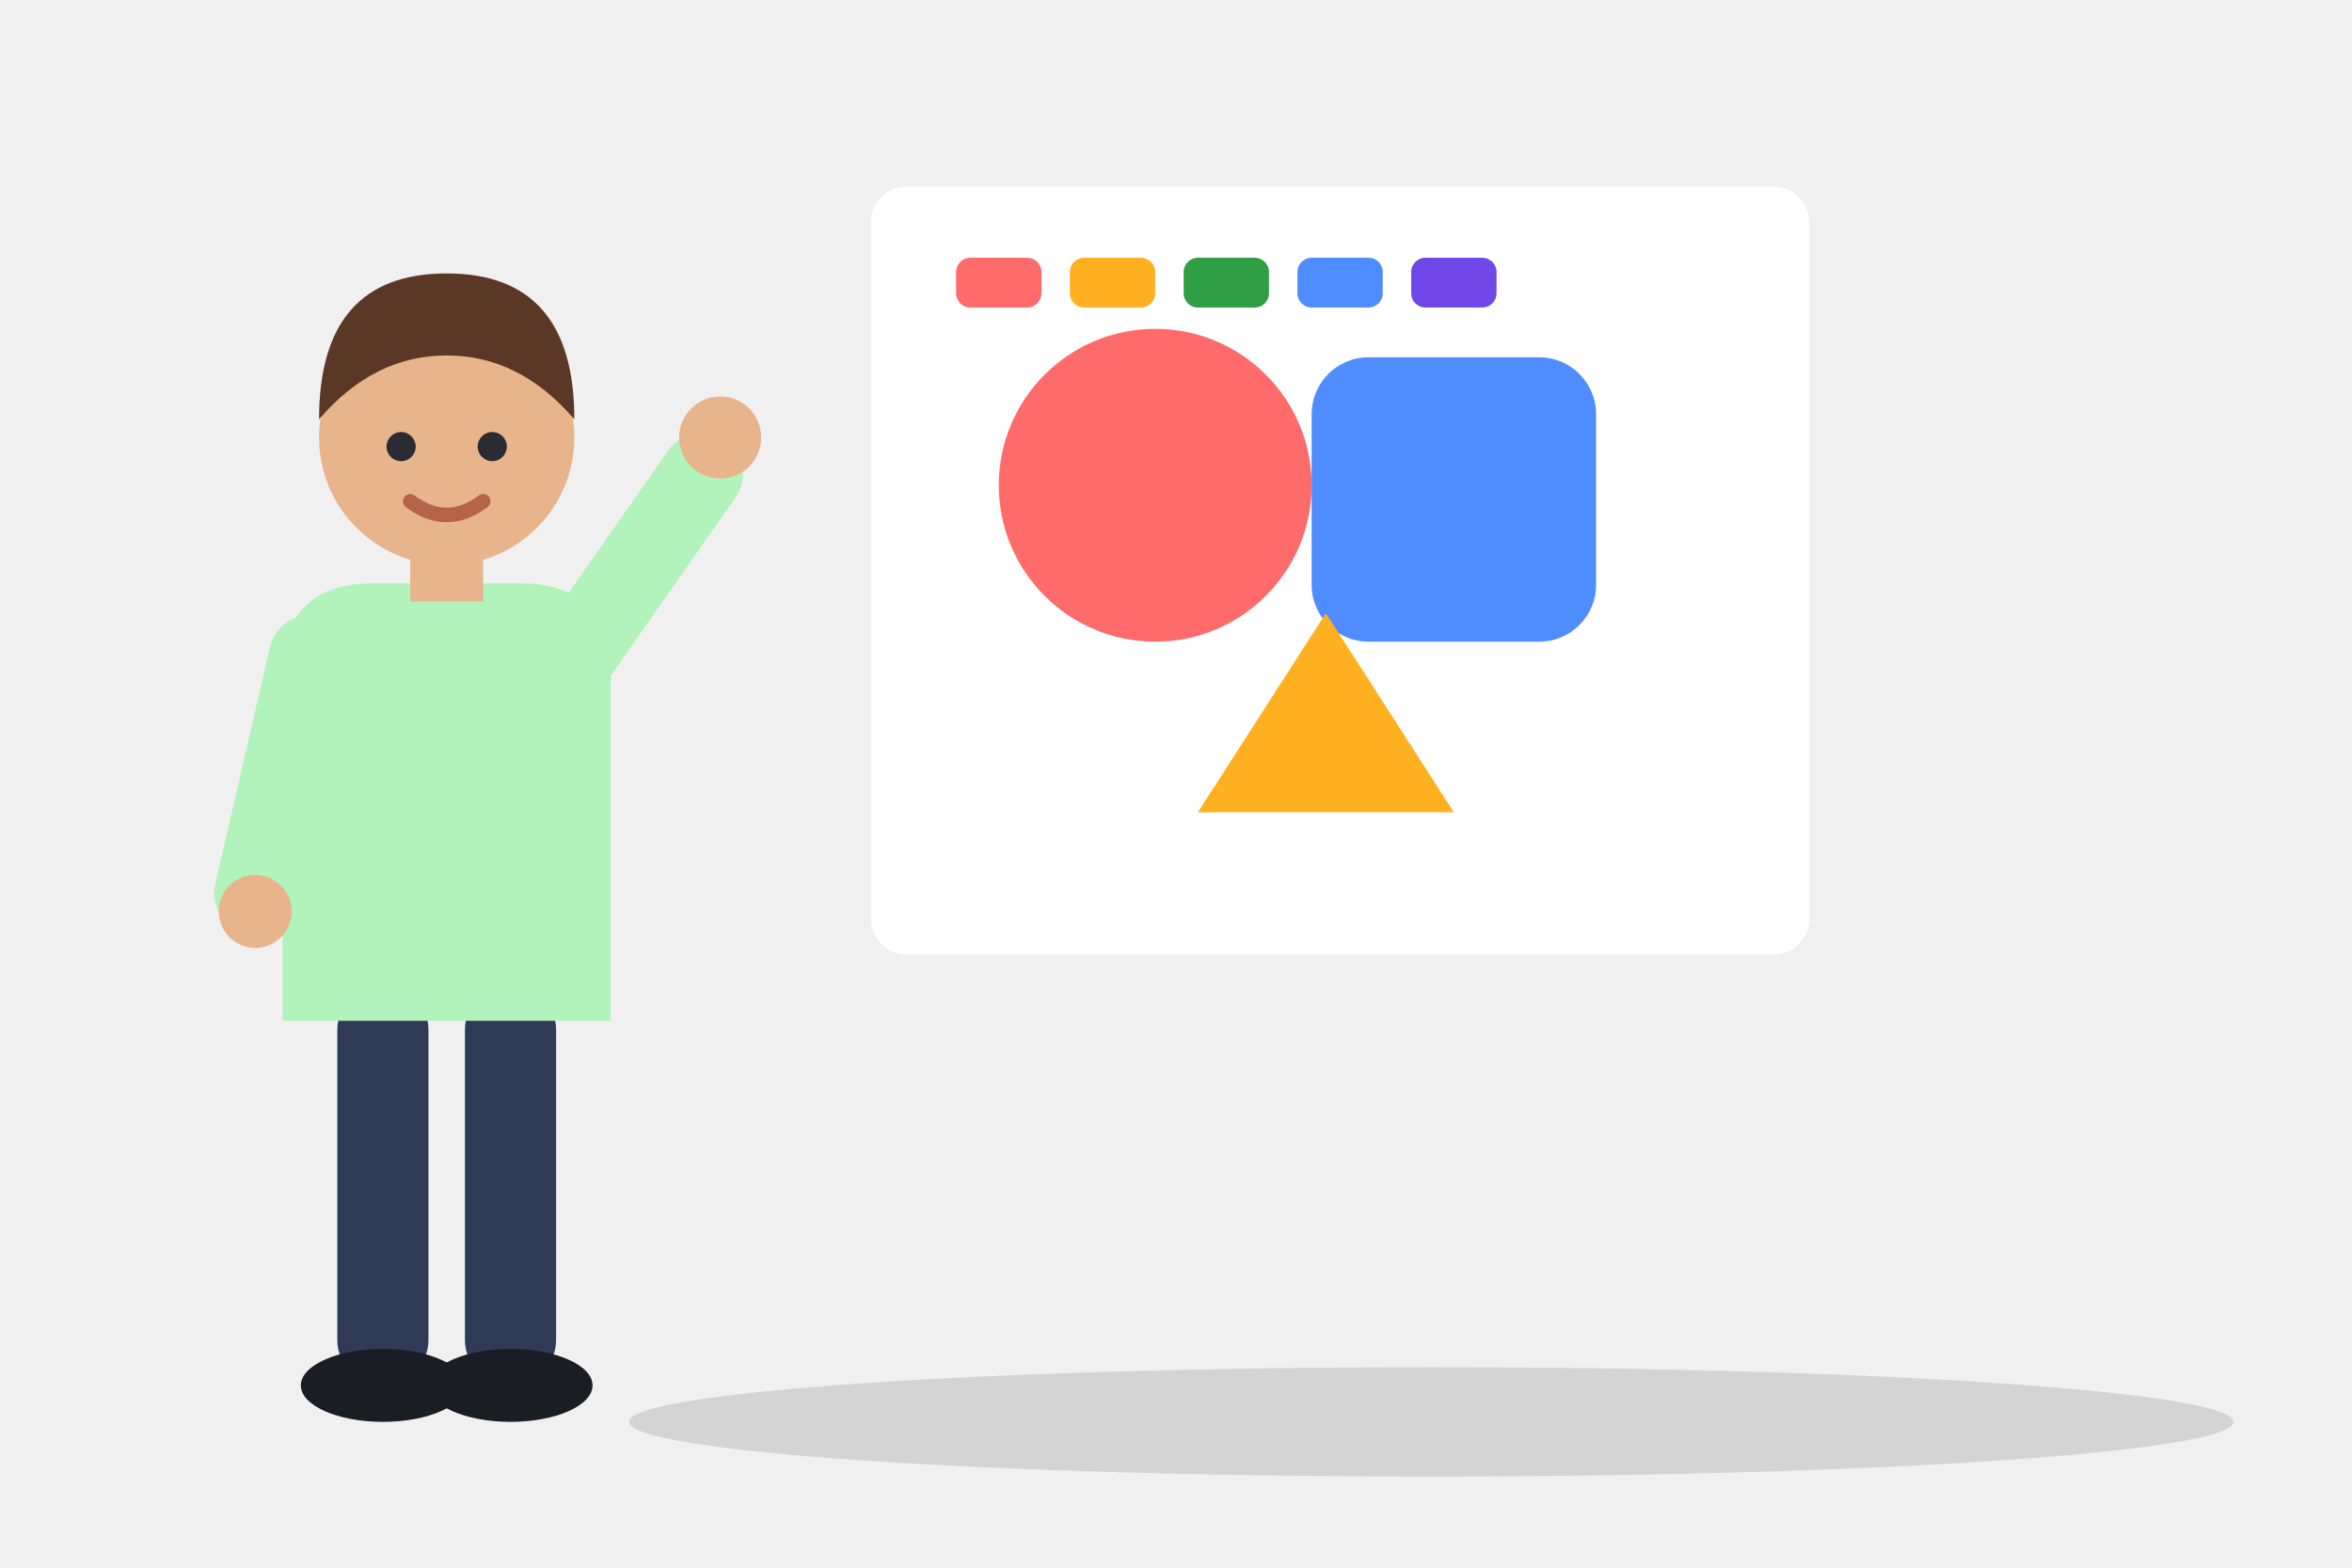
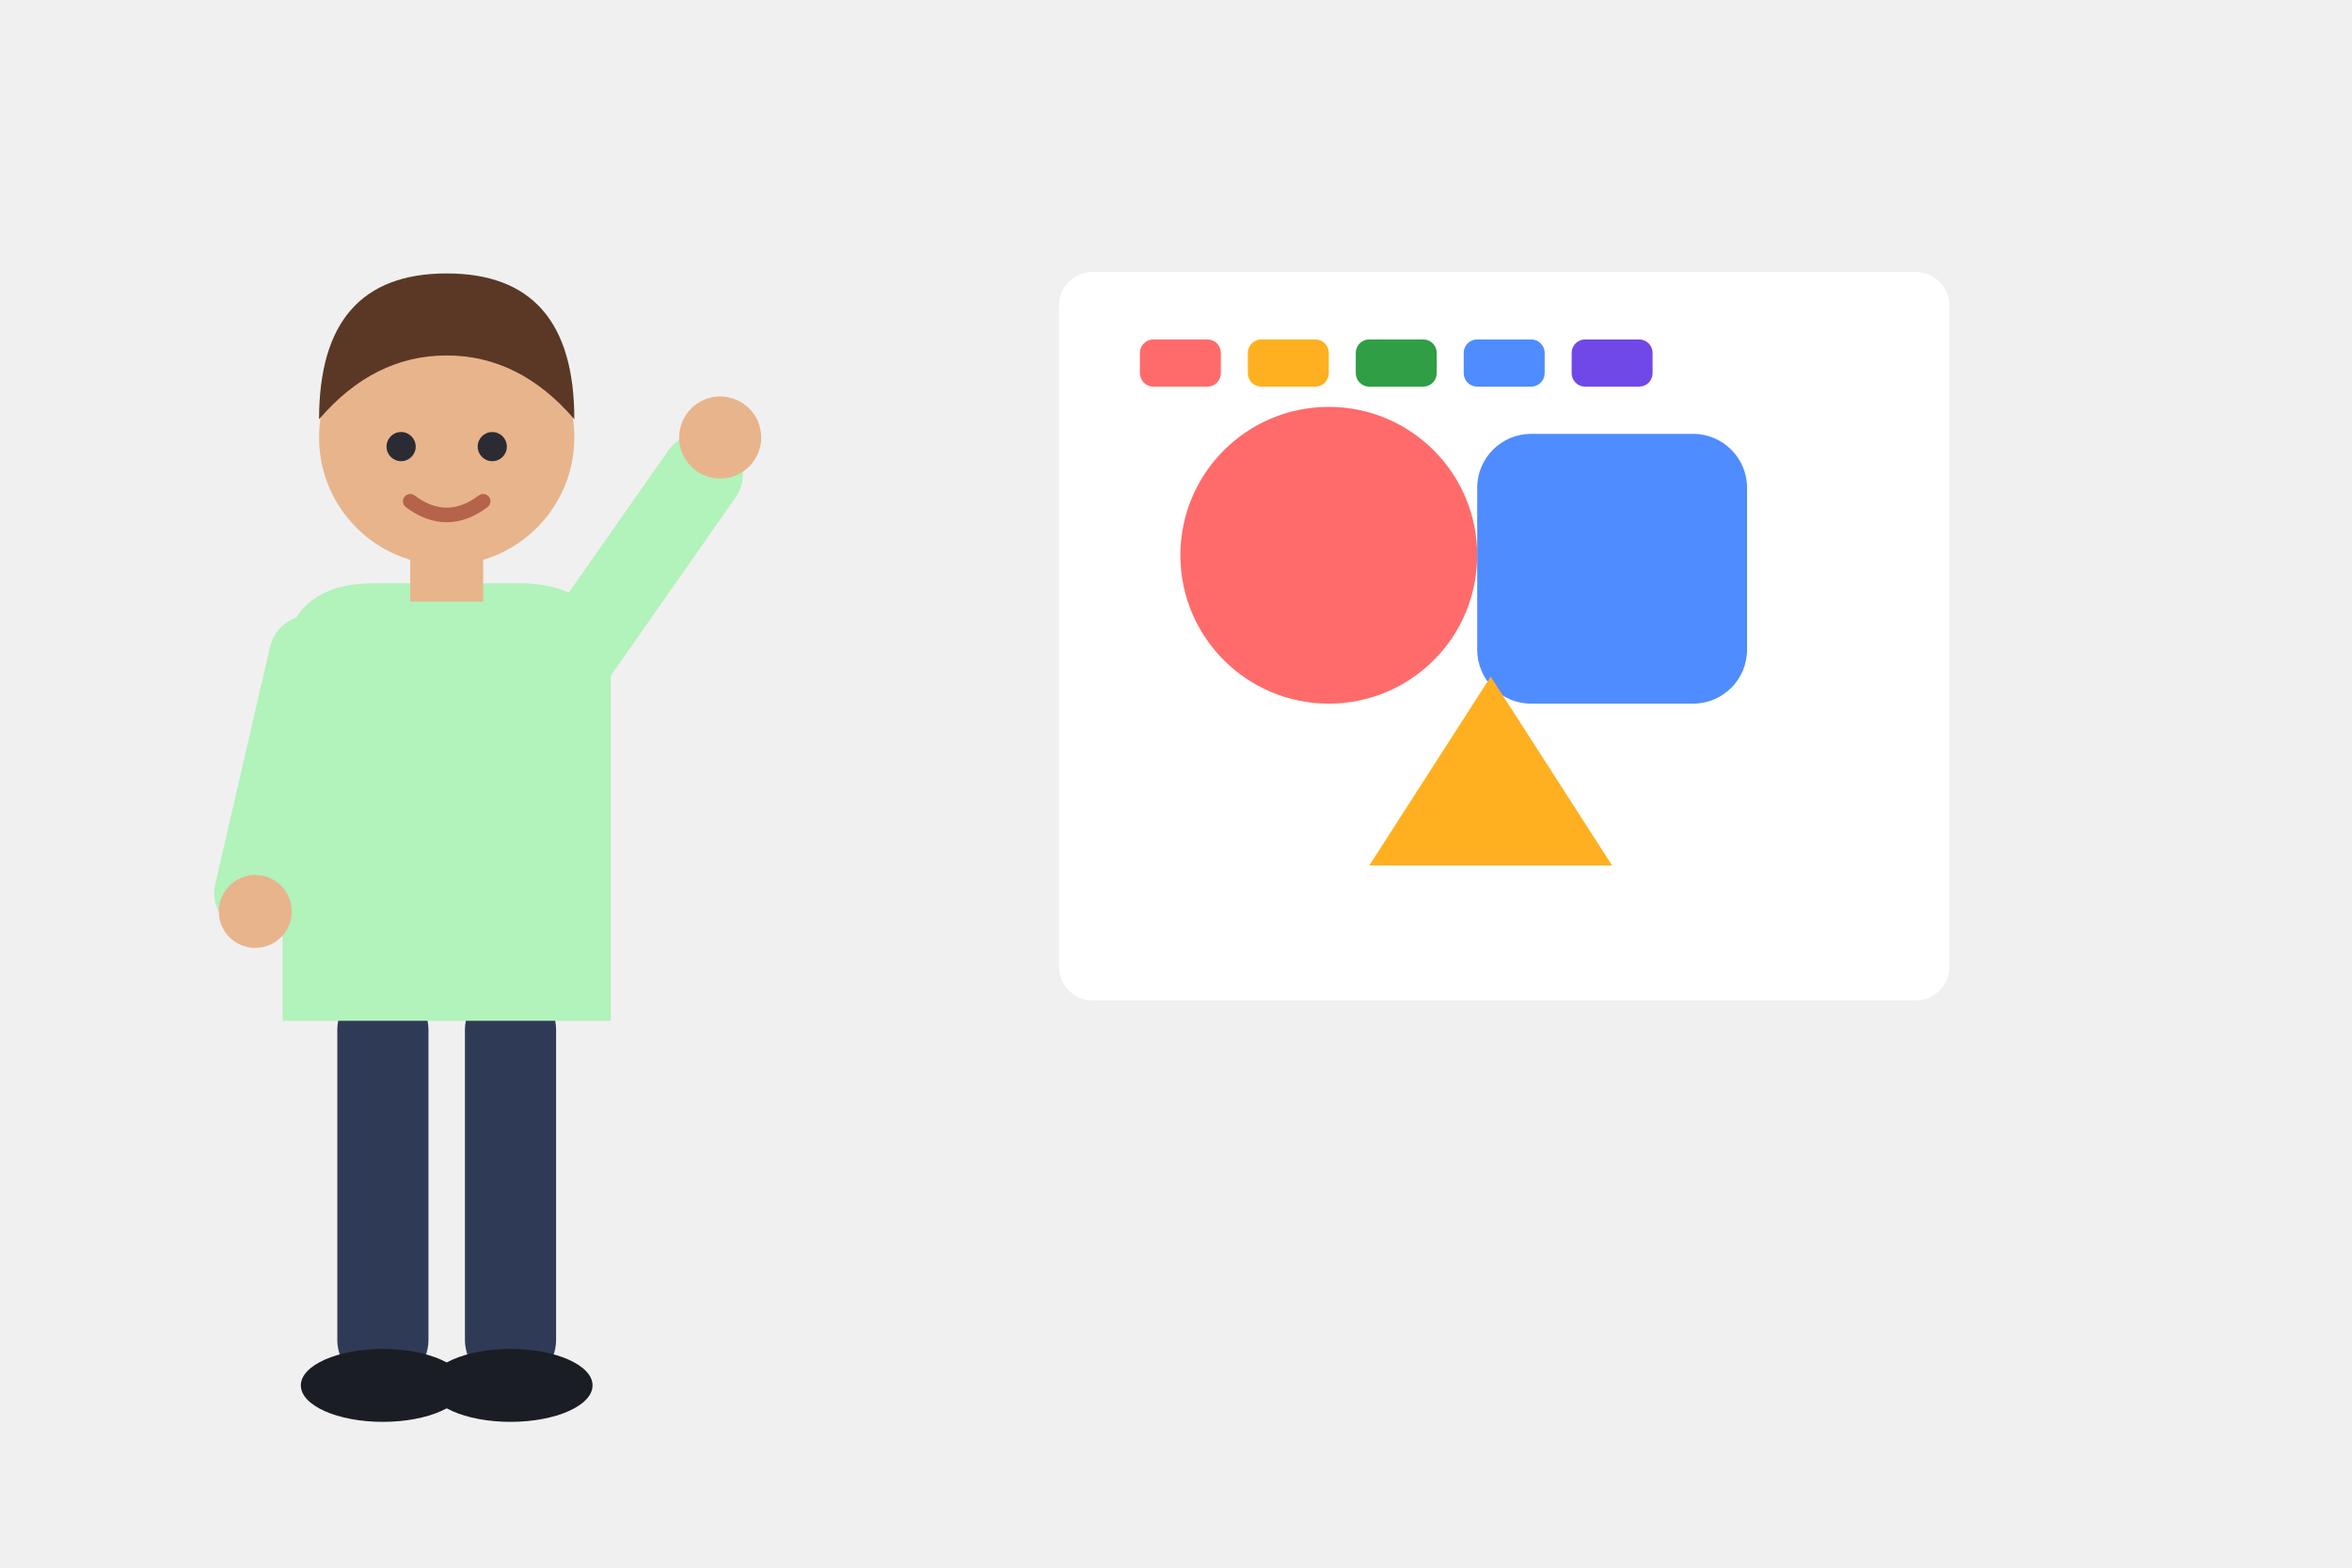
<svg xmlns="http://www.w3.org/2000/svg" viewBox="18 26 248 172" width="300" height="200">
-   <ellipse cx="170" cy="182" rx="88" ry="6" fill="#000" opacity=".12" />
-   <g transform="translate(82 34) scale(.78)">
+   <g transform="translate(104 44) scale(.74)">
    <g>
      <rect x="34" y="16" width="132" height="108" rx="5" fill="#fff" />
      <circle cx="74" cy="58" r="22" fill="#FF6B6B" />
      <rect x="96" y="40" width="40" height="40" rx="8" fill="#4F8CFF" />
      <path d="M80 104l18-28 18 28z" fill="#FFB020" />
      <rect x="46" y="26" width="12" height="7" rx="2" fill="#FF6B6B" />
      <rect x="62" y="26" width="12" height="7" rx="2" fill="#FFB020" />
      <rect x="78" y="26" width="12" height="7" rx="2" fill="#2F9E44" />
      <rect x="94" y="26" width="12" height="7" rx="2" fill="#4F8CFF" />
      <rect x="110" y="26" width="12" height="7" rx="2" fill="#7048E8" />
    </g>
  </g>
  <rect x="50" y="134" width="10" height="44" rx="5" fill="#2F3A56" />
  <rect x="64" y="134" width="10" height="44" rx="5" fill="#2F3A56" />
  <ellipse cx="55" cy="178" rx="9" ry="4" fill="#1A1D24" />
  <ellipse cx="69" cy="178" rx="9" ry="4" fill="#1A1D24" />
  <path d="M44 100q0-10 10-10h16q10 0 10 10v38h-36z" fill="#B2F2BB" />
  <rect x="58" y="84" width="8" height="8" fill="#E8B48C" />
  <circle cx="62" cy="74" r="14" fill="#E8B48C" />
  <path d="M48 72q0-16 14-16t14 16q-6-7-14-7t-14 7z" fill="#5A3825" />
  <circle cx="57" cy="75" r="1.6" fill="#2B2B33" />
  <circle cx="67" cy="75" r="1.6" fill="#2B2B33" />
  <path d="M58 81q4 3 8 0" fill="none" stroke="#B5634B" stroke-width="1.6" stroke-linecap="round" />
  <path d="M76 98l14-20" stroke="#B2F2BB" stroke-width="9" stroke-linecap="round" />
  <circle cx="92" cy="74" r="4.5" fill="#E8B48C" />
  <path d="M47 98l-6 26" stroke="#B2F2BB" stroke-width="9" stroke-linecap="round" />
  <circle cx="41" cy="126" r="4" fill="#E8B48C" />
</svg>
